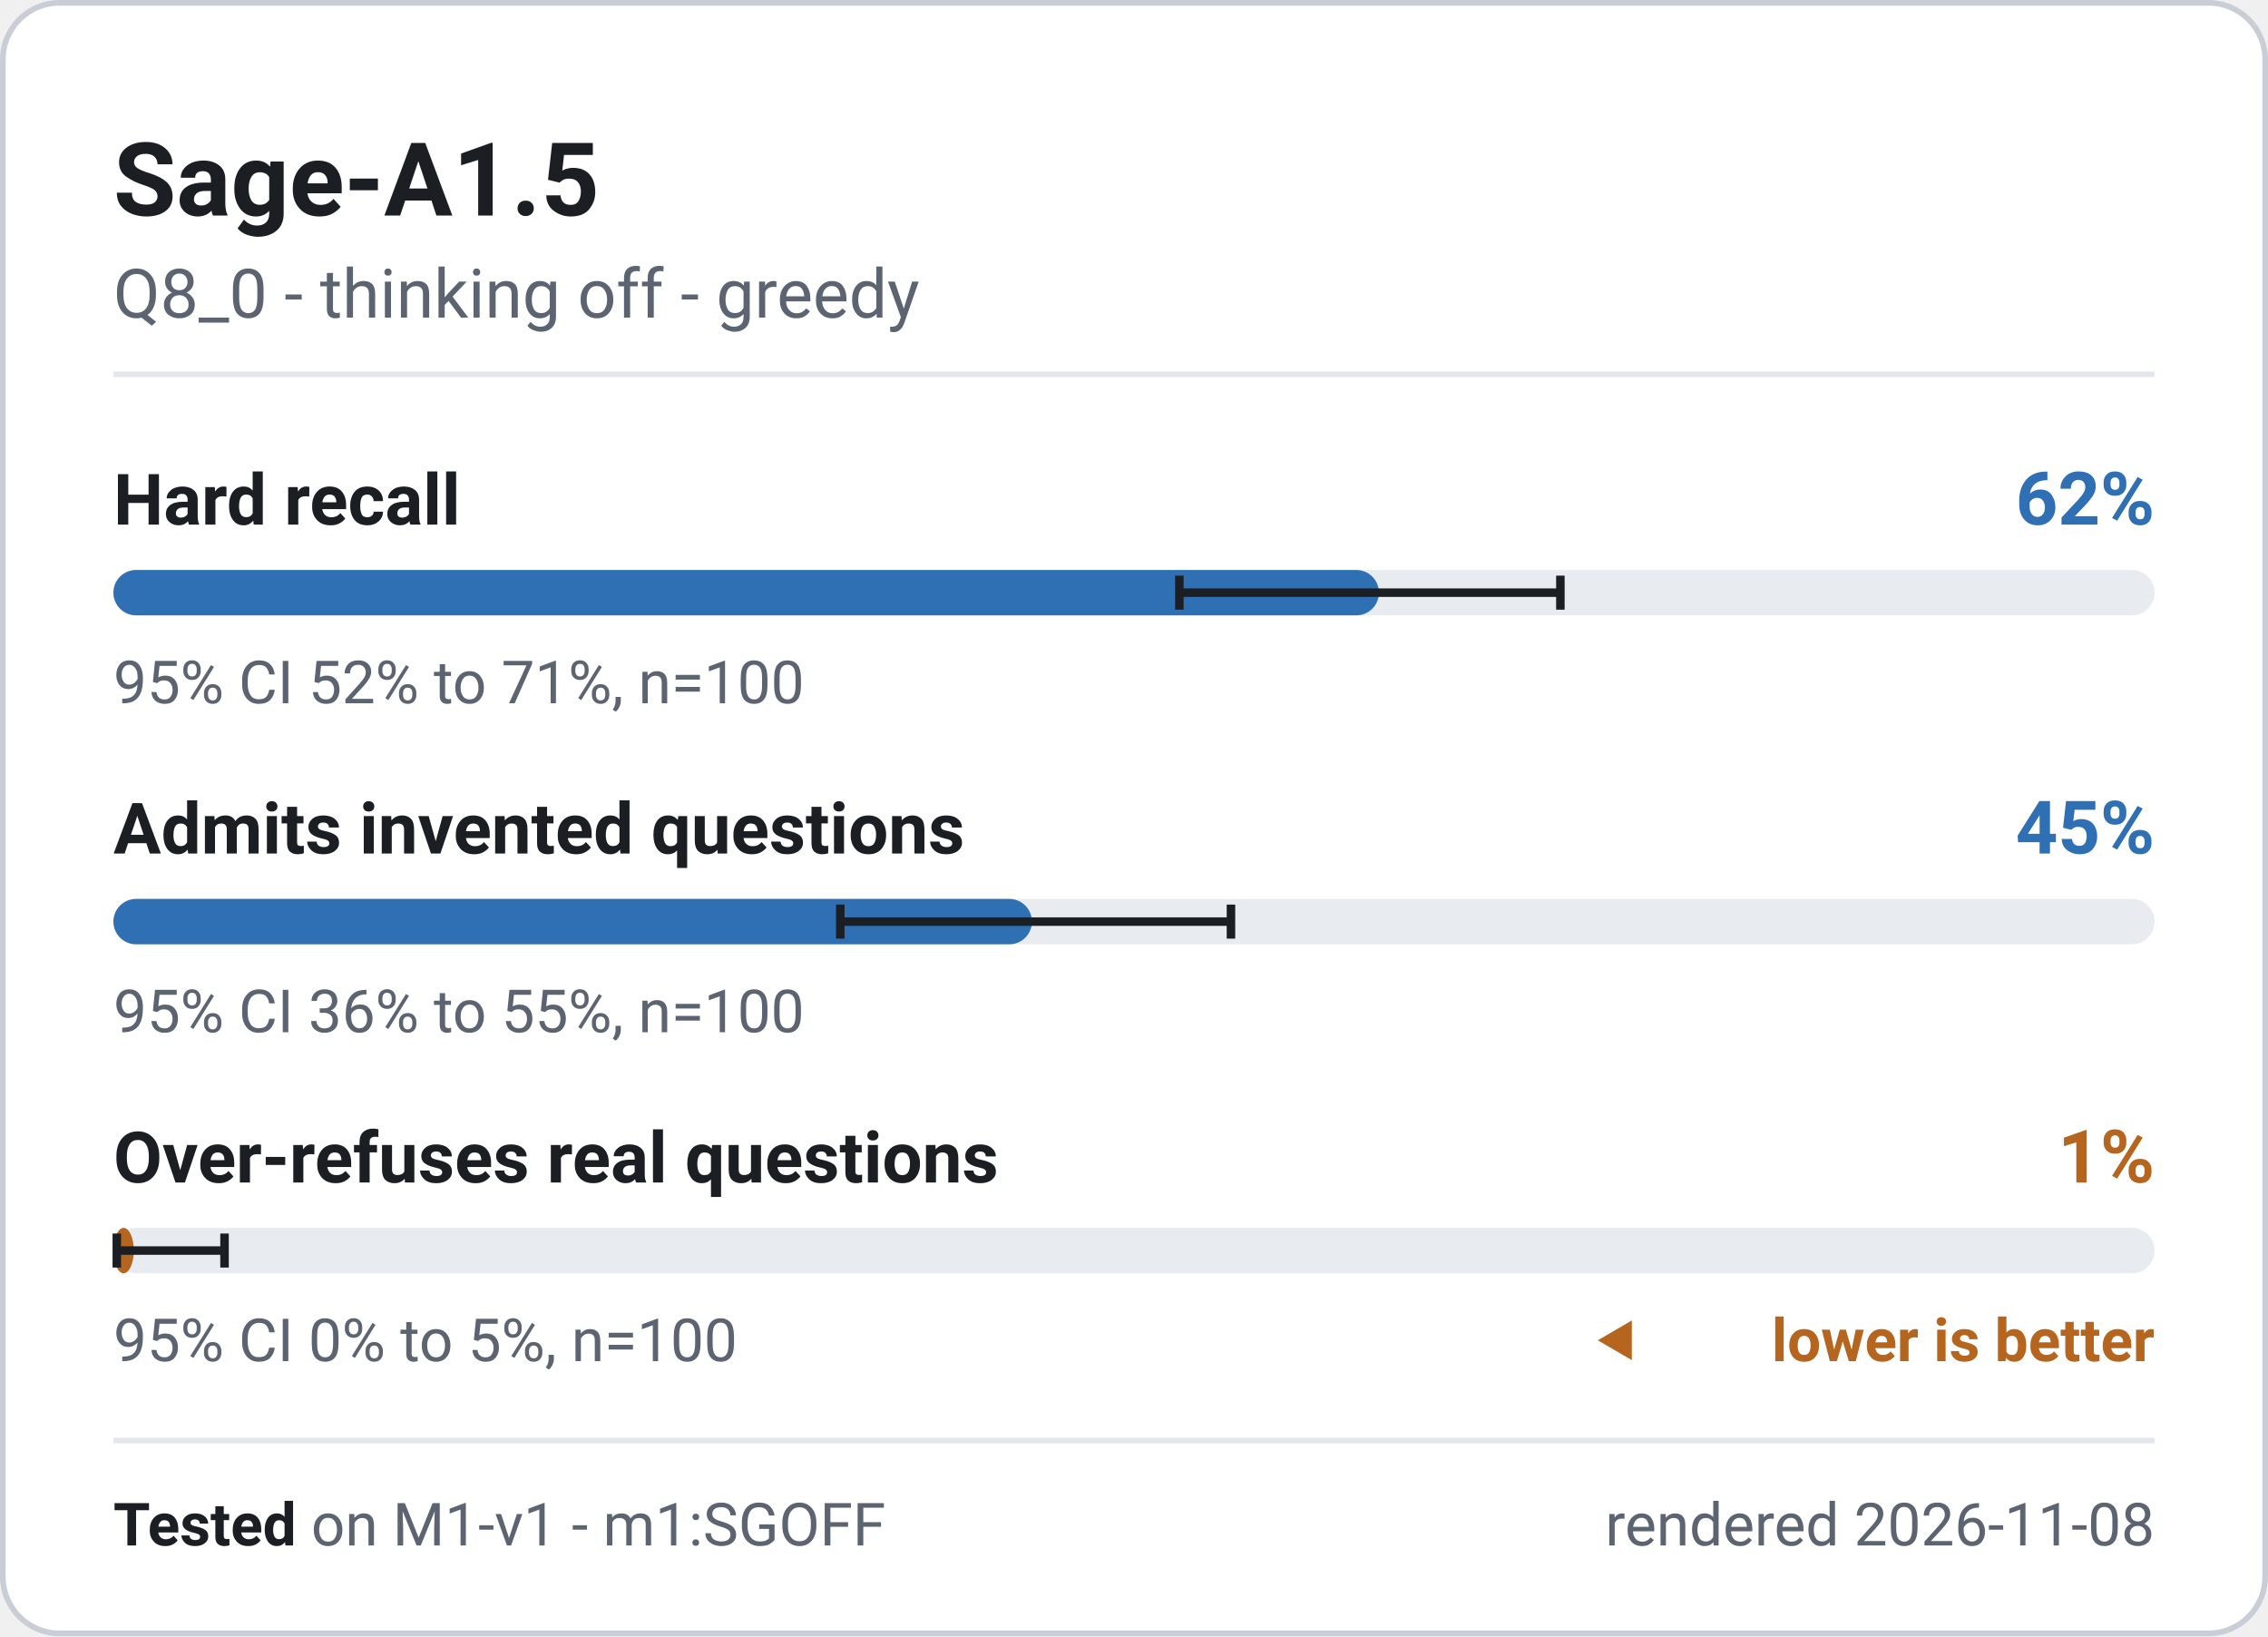
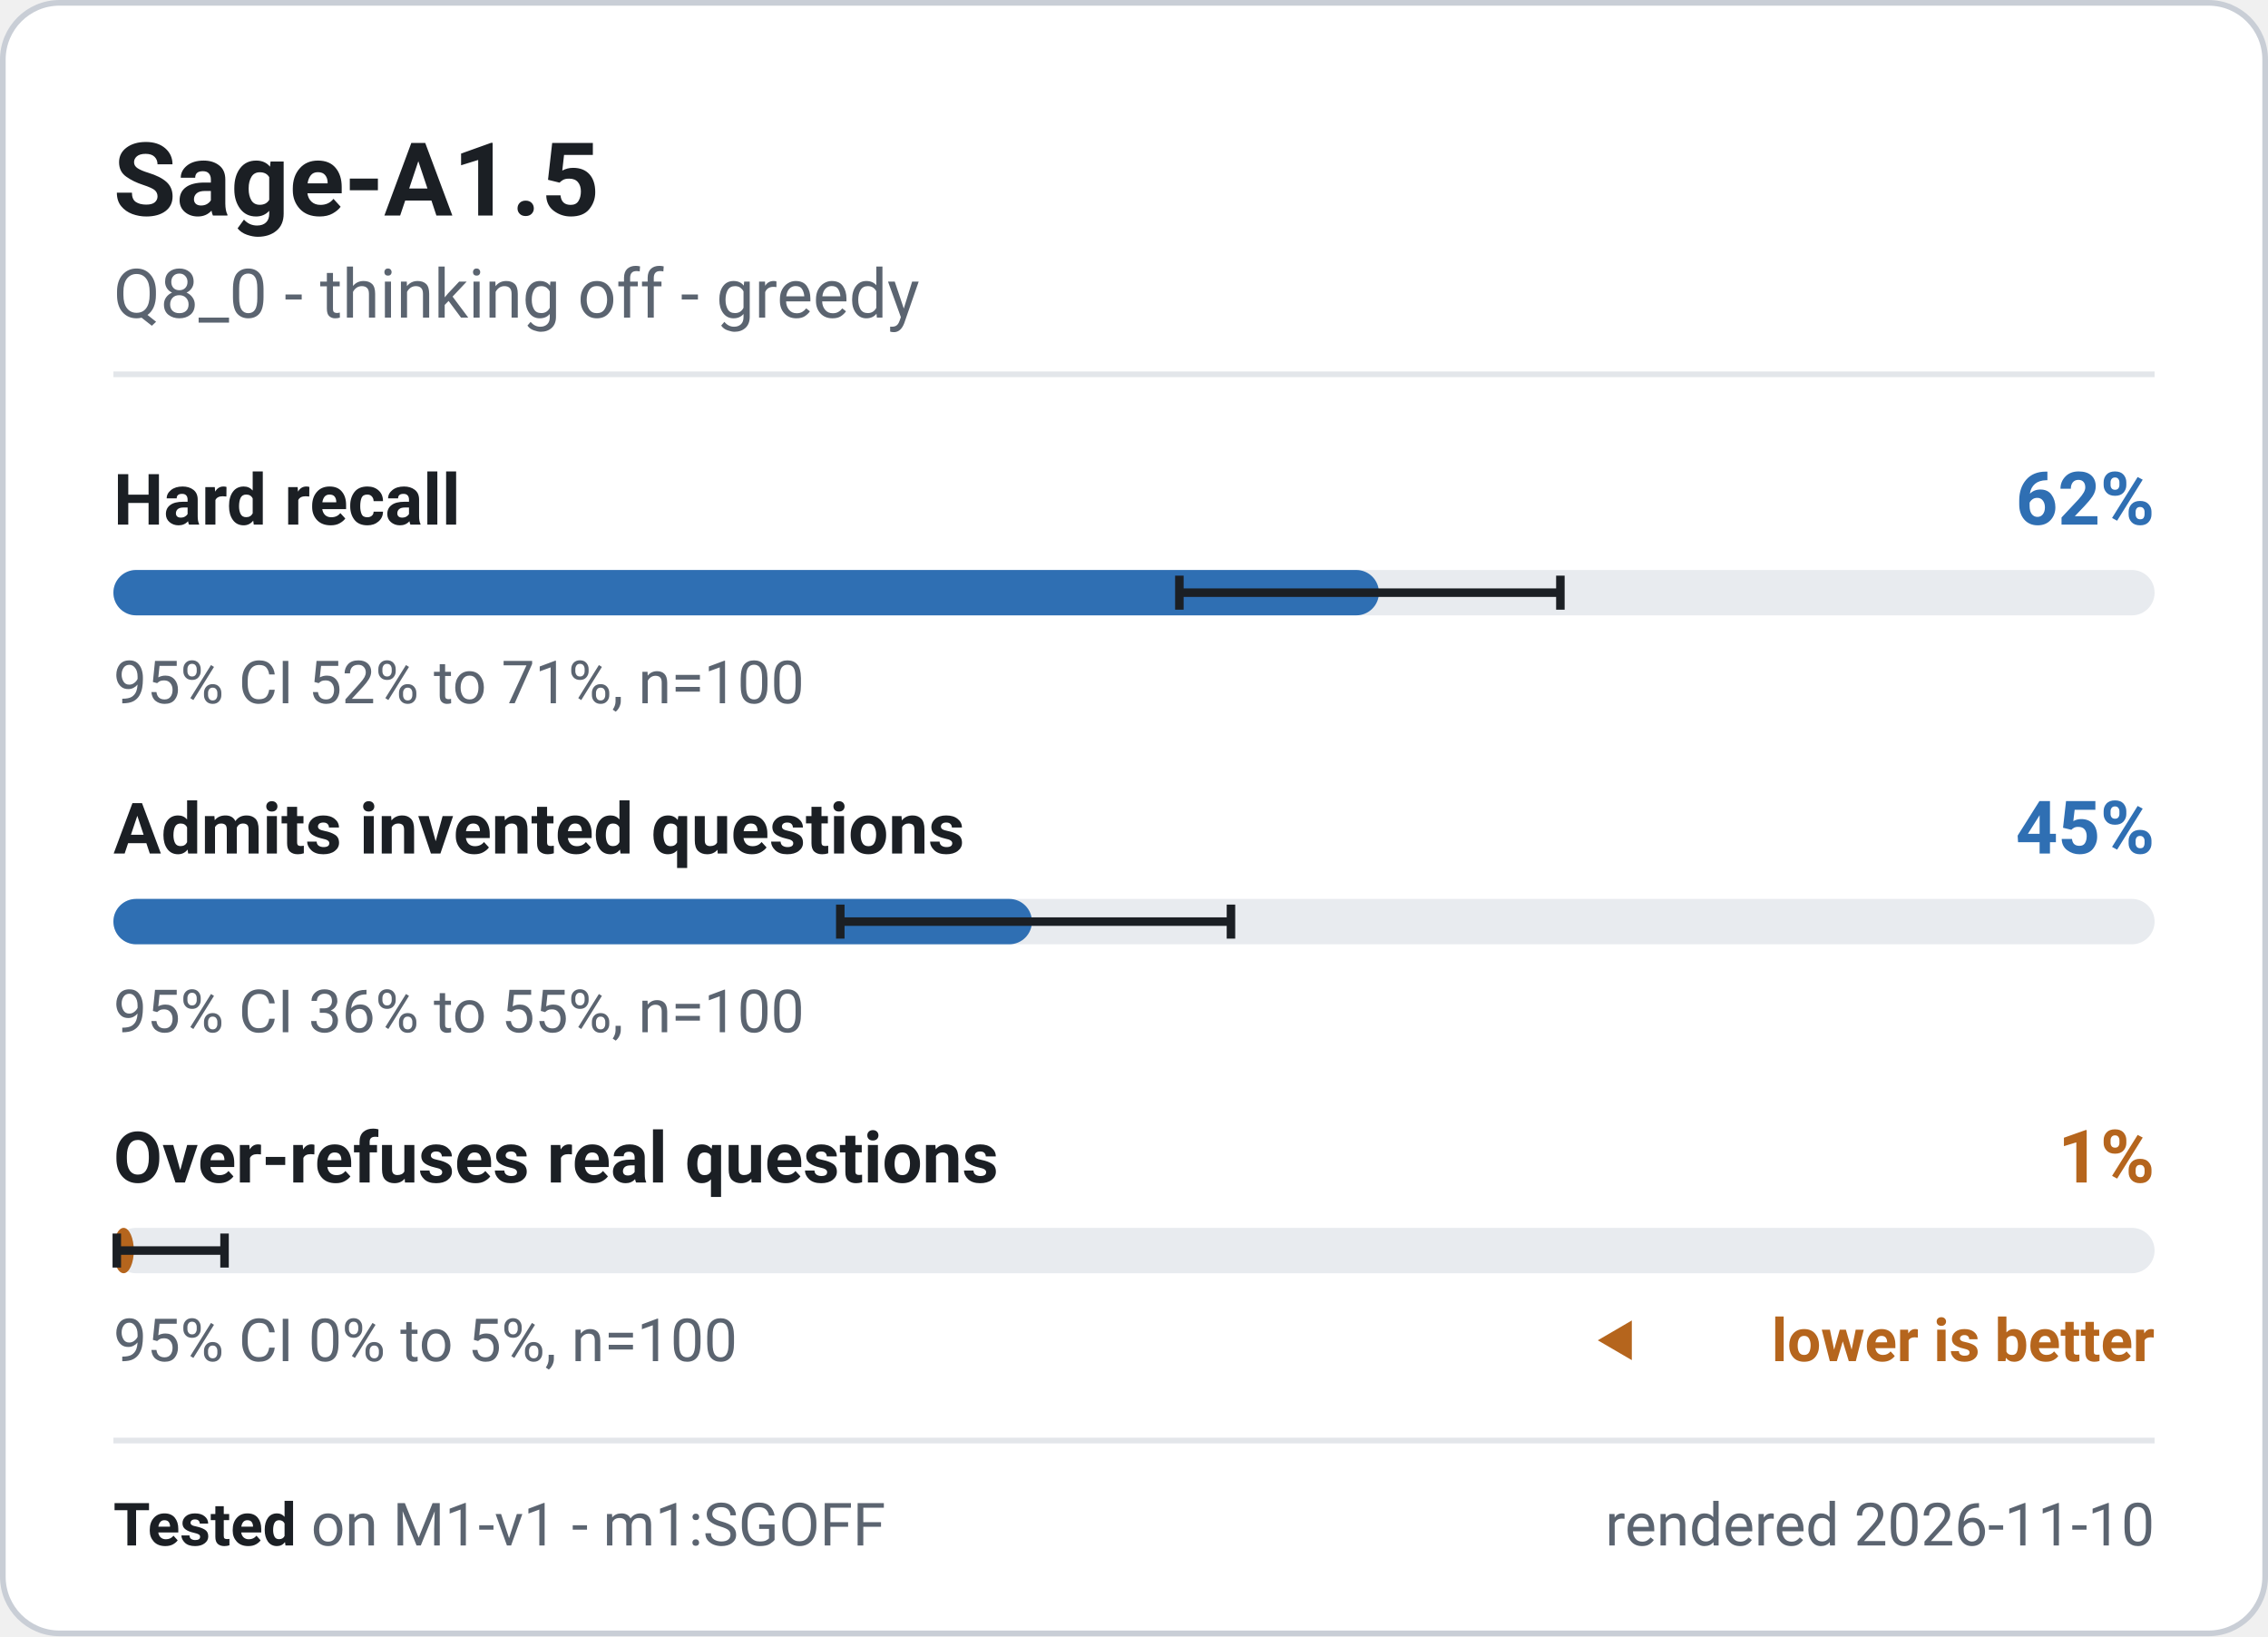
<svg xmlns="http://www.w3.org/2000/svg" width="400" height="288.5" viewBox="0 0 400 288.5" role="img" font-family="system-ui, -apple-system, 'Segoe UI', Roboto, 'Helvetica Neue', Arial, sans-serif" aria-label="Sage-A1.5 - M1-v1 badge">
  <rect x="0.5" y="0.5" width="399" height="287.5" rx="10" fill="#ffffff" stroke="#c9ced6" stroke-width="1" />
  <text x="20" y="38" font-size="18" font-weight="700" fill="#1b1f24" text-anchor="start">Sage-A1.5</text>
  <text x="20" y="56" font-size="12" font-weight="400" fill="#5b6470" text-anchor="start">Q8_0 - thinking off - greedy</text>
  <line x1="20" y1="66" x2="380" y2="66" stroke="#e3e6ea" stroke-width="1" />
  <g class="meter" data-metric="M1-v1|knowledge.hard_acc" data-v="0.62" data-lo="0.5221" data-hi="0.709" data-n="100">
    <text x="20" y="92.5" font-size="12.5" font-weight="600" fill="#1b1f24" text-anchor="start">Hard recall</text>
    <text x="380" y="92.5" font-size="13" font-weight="700" fill="#2f6fb3" text-anchor="end">62%</text>
    <rect x="20" y="100.5" width="360" height="8" rx="4" fill="#e8ebef" />
    <rect x="20" y="100.5" width="223.2" height="8" rx="4" fill="#2f6fb3" />
    <path d="M208.0 101.5V107.5M208.0 104.5H275.2M275.2 101.5V107.5" stroke="#1b1f24" stroke-width="1.5" fill="none" />
    <text x="20" y="124" font-size="10.5" font-weight="400" fill="#5b6470" text-anchor="start">95% CI 52% to 71%, n=100</text>
  </g>
  <g class="meter" data-metric="M1-v1|honesty.invented_refusal_lenient" data-v="0.45" data-lo="0.3561" data-hi="0.5476" data-n="100">
    <text x="20" y="150.5" font-size="12.5" font-weight="600" fill="#1b1f24" text-anchor="start">Admits invented questions</text>
    <text x="380" y="150.5" font-size="13" font-weight="700" fill="#2f6fb3" text-anchor="end">45%</text>
    <rect x="20" y="158.5" width="360" height="8" rx="4" fill="#e8ebef" />
    <rect x="20" y="158.5" width="162.0" height="8" rx="4" fill="#2f6fb3" />
    <path d="M148.2 159.5V165.5M148.2 162.5H217.1M217.1 159.5V165.5" stroke="#1b1f24" stroke-width="1.5" fill="none" />
    <text x="20" y="182" font-size="10.5" font-weight="400" fill="#5b6470" text-anchor="start">95% CI 36% to 55%, n=100</text>
  </g>
-   <g class="meter" data-metric="M1-v1|honesty.overabstain_hard" data-v="0.01" data-lo="0.0018" data-hi="0.0545" data-n="100">
+   <g class="meter" data-metric="M1-v1|honesty.overabstain_hard_lenient" data-v="0.01" data-lo="0.0018" data-hi="0.0545" data-n="100">
    <text x="20" y="208.5" font-size="12.5" font-weight="600" fill="#1b1f24" text-anchor="start">Over-refuses real questions</text>
    <text x="380" y="208.5" font-size="13" font-weight="700" fill="#b5651d" text-anchor="end">1%</text>
    <rect x="20" y="216.5" width="360" height="8" rx="4" fill="#e8ebef" />
    <rect x="20" y="216.5" width="3.6" height="8" rx="4" fill="#b5651d" />
    <path d="M20.6 217.5V223.5M20.6 220.5H39.6M39.6 217.5V223.5" stroke="#1b1f24" stroke-width="1.5" fill="none" />
    <text x="20" y="240" font-size="10.5" font-weight="400" fill="#5b6470" text-anchor="start">95% CI 0% to 5%, n=100</text>
    <path d="M281.8 236.325l6 -3.5v7z" fill="#b5651d" />
    <text x="380" y="240" font-size="10.5" font-weight="600" fill="#b5651d" text-anchor="end">lower is better</text>
  </g>
  <line x1="20" y1="254" x2="380" y2="254" stroke="#e3e6ea" stroke-width="1" />
  <text x="20" y="272.5" font-size="10.5" fill="#5b6470">
    <tspan font-weight="700" fill="#1b1f24">Tested</tspan> on M1-v1 - m1:SGOFF</text>
-   <text x="380" y="272.5" font-size="10.5" font-weight="400" fill="#5b6470" text-anchor="end">rendered 2026-11-08</text>
+   <text x="380" y="272.5" font-size="10.5" font-weight="400" fill="#5b6470" text-anchor="end">rendered 2026-11-10</text>
</svg>
